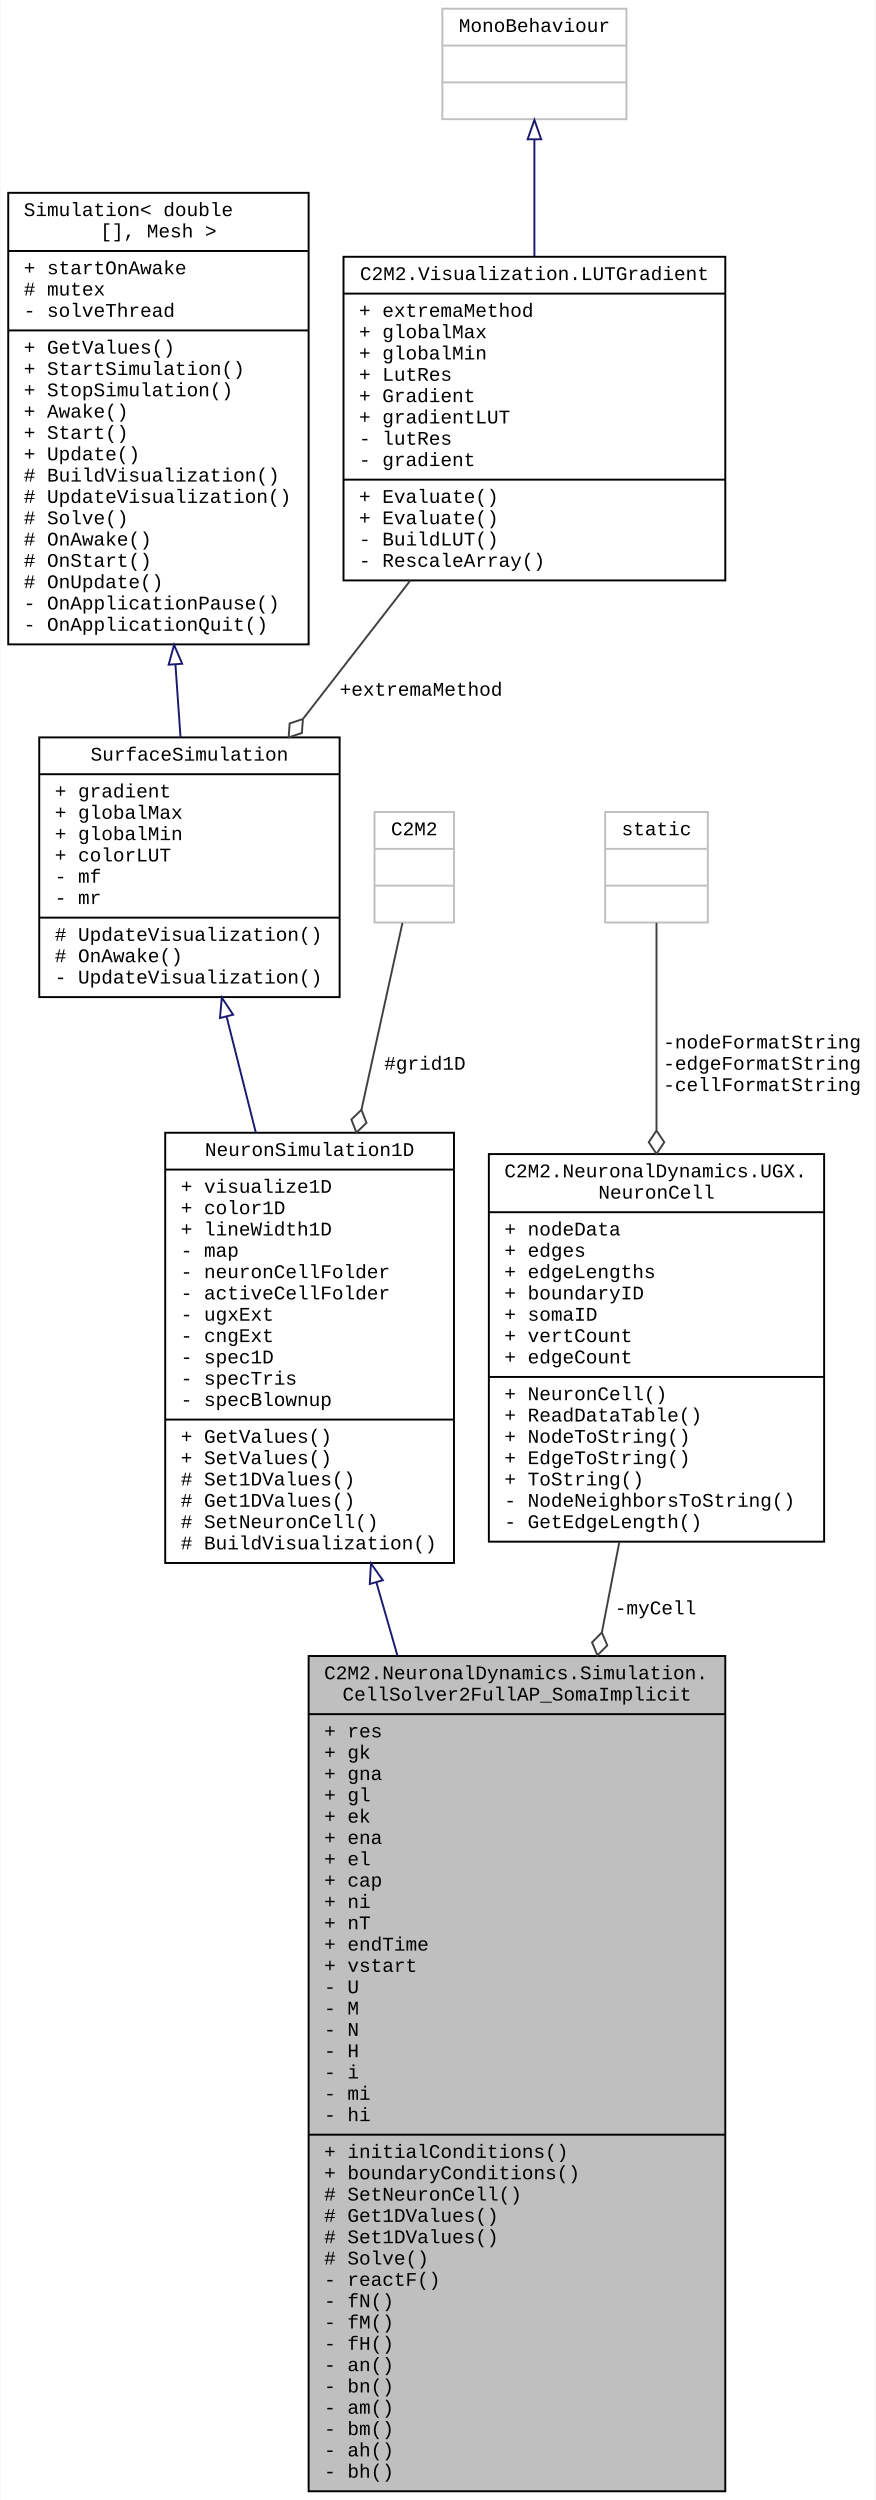
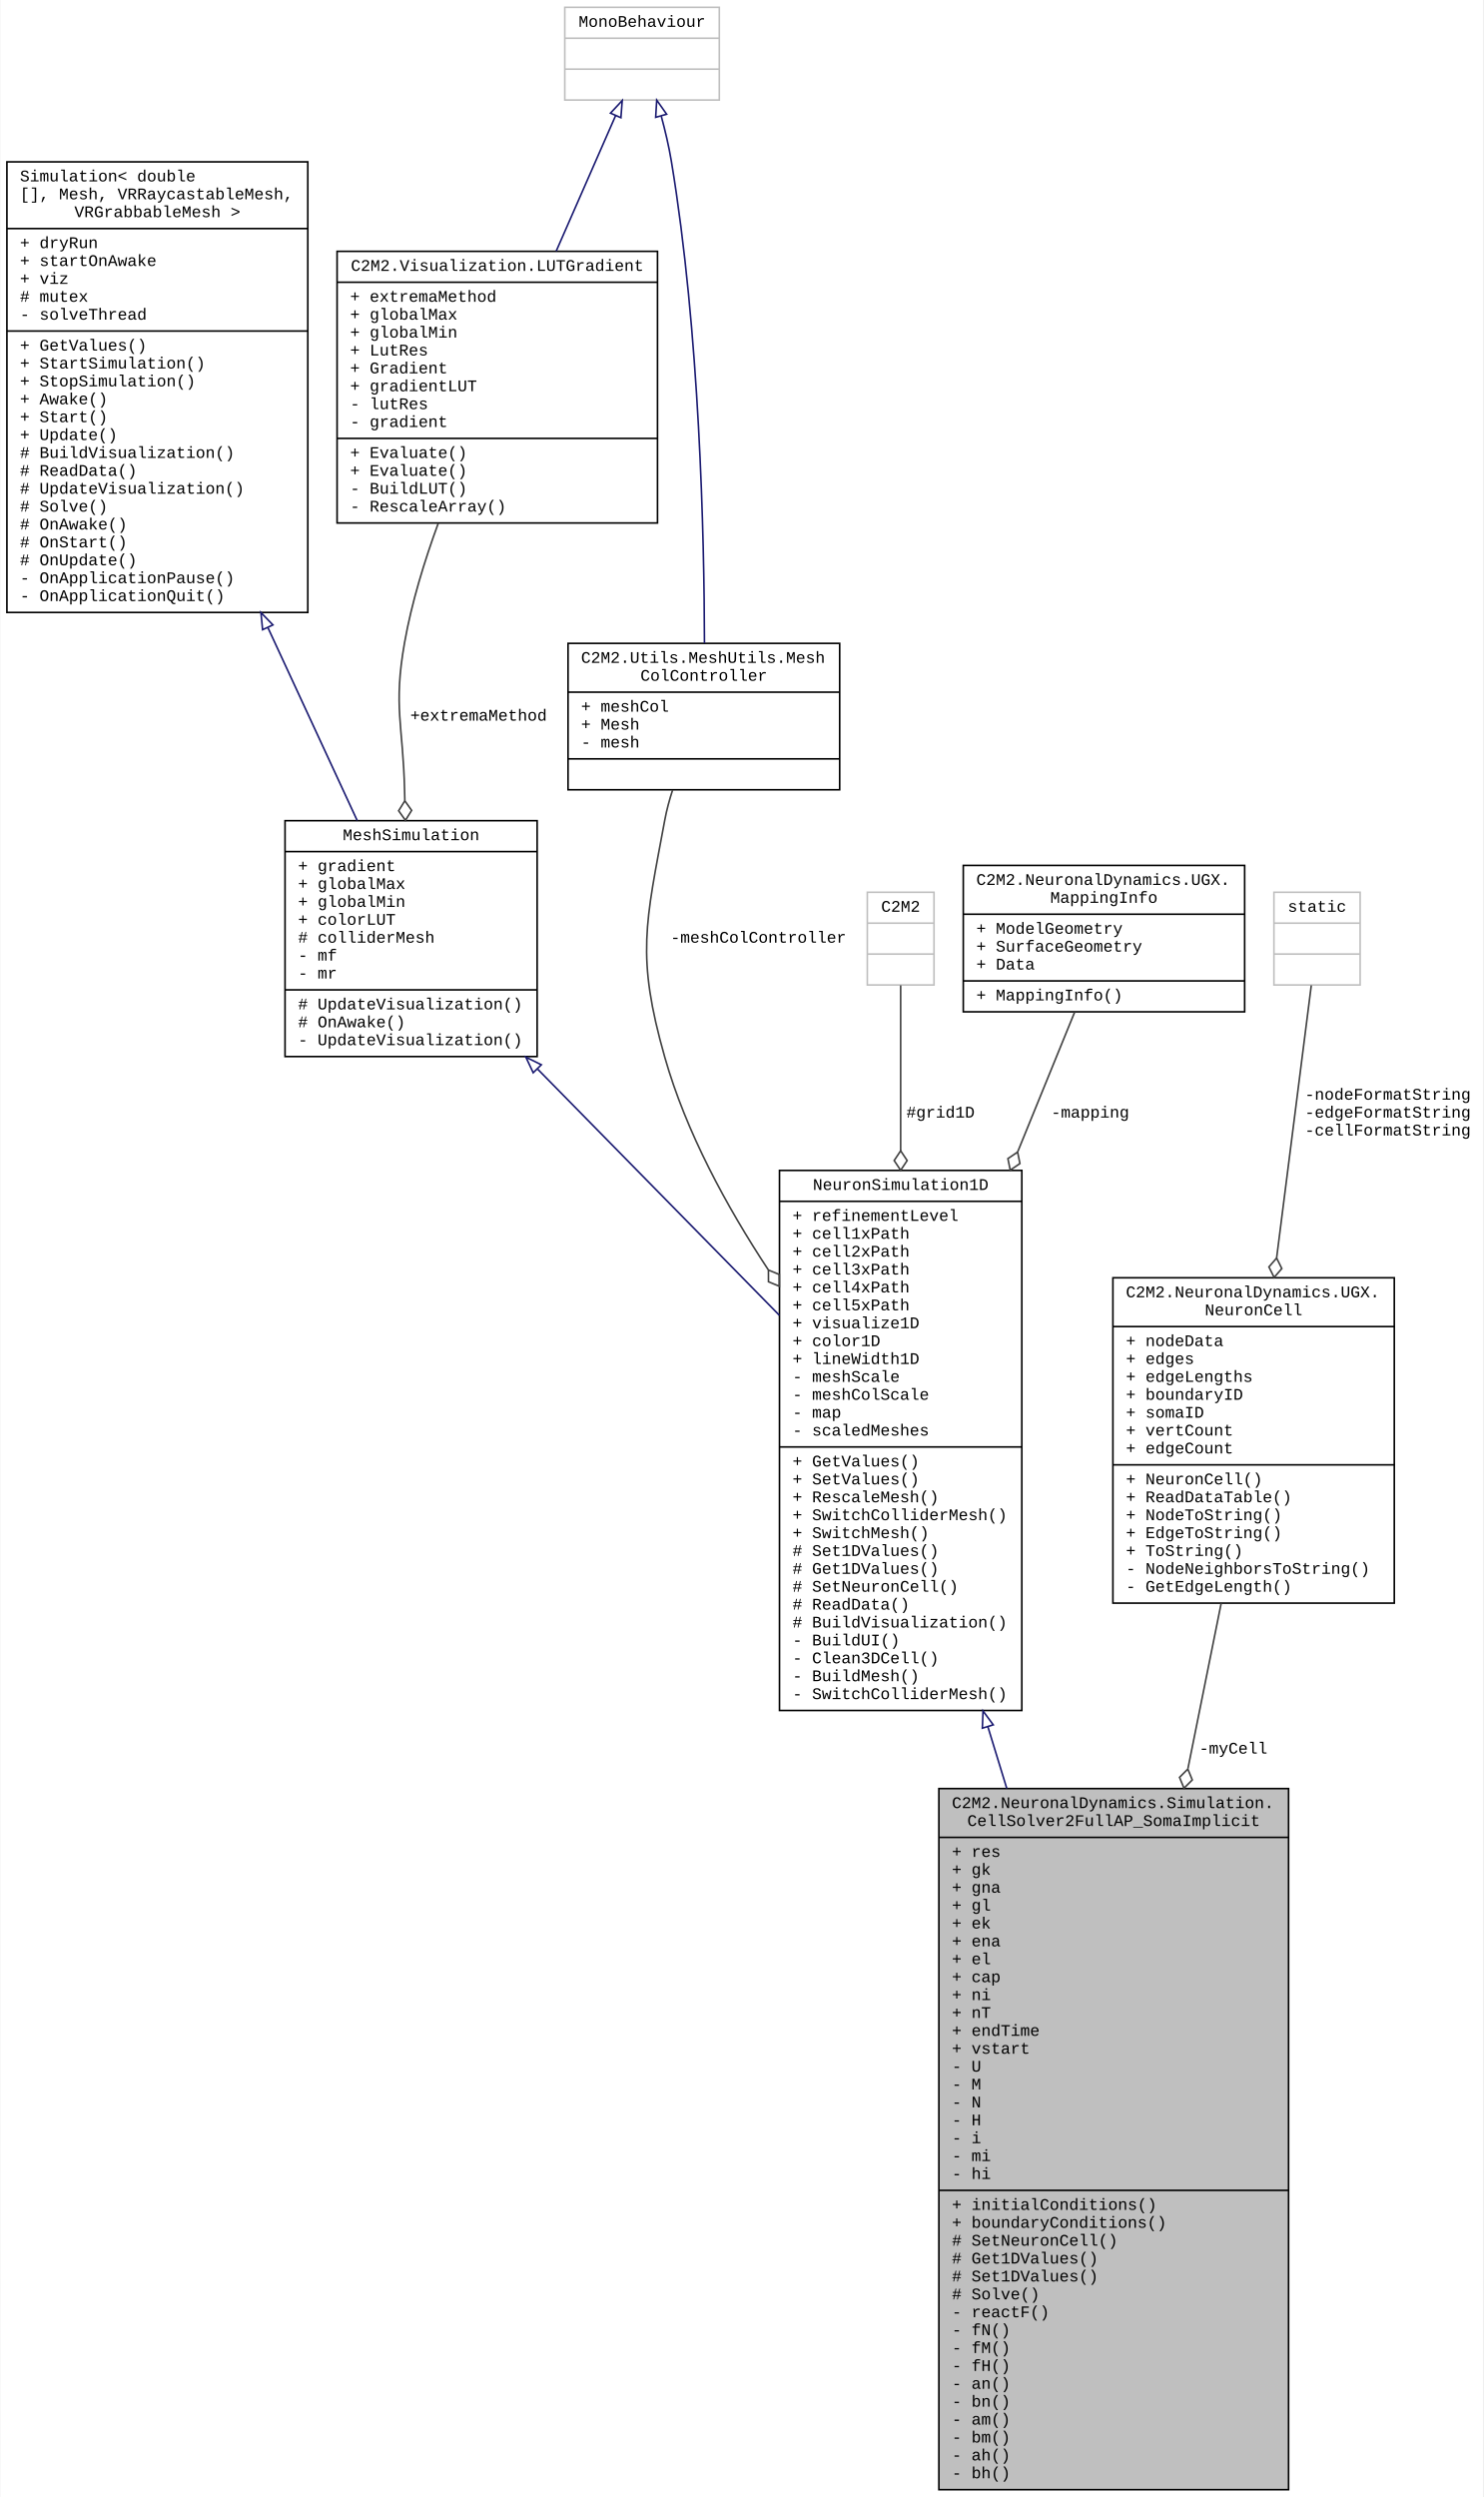
- <svg xmlns="http://www.w3.org/2000/svg" xmlns:xlink="http://www.w3.org/1999/xlink" width="452pt" height="1290pt" viewBox="0.00 0.00 451.50 1290.00">
-   <g id="graph0" class="graph" transform="scale(1 1) rotate(0) translate(4 1286)">
-     <polygon fill="white" stroke="none" points="-4,4 -4,-1286 447.5,-1286 447.5,4 -4,4" />
+ <svg xmlns="http://www.w3.org/2000/svg" xmlns:xlink="http://www.w3.org/1999/xlink" width="912pt" height="1535pt" viewBox="0.00 0.00 911.50 1535.00">
+   <g id="graph0" class="graph" transform="scale(1 1) rotate(0) translate(4 1531)">
+     <polygon fill="white" stroke="none" points="-4,4 -4,-1531 907.5,-1531 907.5,4 -4,4" />
    <g id="node1" class="node">
      <g id="a_node1">
        <a xlink:title=" ">
-           <polygon fill="#bfbfbf" stroke="black" points="155,-0.5 155,-431.5 370,-431.5 370,-0.5 155,-0.5" />
-           <text text-anchor="start" x="163" y="-419.5" font-family="Courier New" font-size="10.00">C2M2.NeuronalDynamics.Simulation.</text>
-           <text text-anchor="middle" x="262.5" y="-408.5" font-family="Courier New" font-size="10.00">CellSolver2FullAP_SomaImplicit</text>
-           <polyline fill="none" stroke="black" points="155,-401.5 370,-401.5 " />
-           <text text-anchor="start" x="163" y="-389.5" font-family="Courier New" font-size="10.00">+ res</text>
-           <text text-anchor="start" x="163" y="-378.5" font-family="Courier New" font-size="10.00">+ gk</text>
-           <text text-anchor="start" x="163" y="-367.5" font-family="Courier New" font-size="10.00">+ gna</text>
-           <text text-anchor="start" x="163" y="-356.5" font-family="Courier New" font-size="10.00">+ gl</text>
-           <text text-anchor="start" x="163" y="-345.5" font-family="Courier New" font-size="10.00">+ ek</text>
-           <text text-anchor="start" x="163" y="-334.5" font-family="Courier New" font-size="10.00">+ ena</text>
-           <text text-anchor="start" x="163" y="-323.5" font-family="Courier New" font-size="10.00">+ el</text>
-           <text text-anchor="start" x="163" y="-312.5" font-family="Courier New" font-size="10.00">+ cap</text>
-           <text text-anchor="start" x="163" y="-301.5" font-family="Courier New" font-size="10.00">+ ni</text>
-           <text text-anchor="start" x="163" y="-290.5" font-family="Courier New" font-size="10.00">+ nT</text>
-           <text text-anchor="start" x="163" y="-279.5" font-family="Courier New" font-size="10.00">+ endTime</text>
-           <text text-anchor="start" x="163" y="-268.5" font-family="Courier New" font-size="10.00">+ vstart</text>
-           <text text-anchor="start" x="163" y="-257.5" font-family="Courier New" font-size="10.00">- U</text>
-           <text text-anchor="start" x="163" y="-246.5" font-family="Courier New" font-size="10.00">- M</text>
-           <text text-anchor="start" x="163" y="-235.5" font-family="Courier New" font-size="10.00">- N</text>
-           <text text-anchor="start" x="163" y="-224.5" font-family="Courier New" font-size="10.00">- H</text>
-           <text text-anchor="start" x="163" y="-213.5" font-family="Courier New" font-size="10.00">- i</text>
-           <text text-anchor="start" x="163" y="-202.5" font-family="Courier New" font-size="10.00">- mi</text>
-           <text text-anchor="start" x="163" y="-191.5" font-family="Courier New" font-size="10.00">- hi</text>
-           <polyline fill="none" stroke="black" points="155,-184.5 370,-184.5 " />
-           <text text-anchor="start" x="163" y="-172.5" font-family="Courier New" font-size="10.00">+ initialConditions()</text>
-           <text text-anchor="start" x="163" y="-161.5" font-family="Courier New" font-size="10.00">+ boundaryConditions()</text>
-           <text text-anchor="start" x="163" y="-150.5" font-family="Courier New" font-size="10.00"># SetNeuronCell()</text>
-           <text text-anchor="start" x="163" y="-139.5" font-family="Courier New" font-size="10.00"># Get1DValues()</text>
-           <text text-anchor="start" x="163" y="-128.5" font-family="Courier New" font-size="10.00"># Set1DValues()</text>
-           <text text-anchor="start" x="163" y="-117.5" font-family="Courier New" font-size="10.00"># Solve()</text>
-           <text text-anchor="start" x="163" y="-106.5" font-family="Courier New" font-size="10.00">- reactF()</text>
-           <text text-anchor="start" x="163" y="-95.5" font-family="Courier New" font-size="10.00">- fN()</text>
-           <text text-anchor="start" x="163" y="-84.5" font-family="Courier New" font-size="10.00">- fM()</text>
-           <text text-anchor="start" x="163" y="-73.5" font-family="Courier New" font-size="10.00">- fH()</text>
-           <text text-anchor="start" x="163" y="-62.5" font-family="Courier New" font-size="10.00">- an()</text>
-           <text text-anchor="start" x="163" y="-51.5" font-family="Courier New" font-size="10.00">- bn()</text>
-           <text text-anchor="start" x="163" y="-40.5" font-family="Courier New" font-size="10.00">- am()</text>
-           <text text-anchor="start" x="163" y="-29.5" font-family="Courier New" font-size="10.00">- bm()</text>
-           <text text-anchor="start" x="163" y="-18.5" font-family="Courier New" font-size="10.00">- ah()</text>
-           <text text-anchor="start" x="163" y="-7.5" font-family="Courier New" font-size="10.00">- bh()</text>
+           <polygon fill="#bfbfbf" stroke="black" points="573,-0.5 573,-431.5 788,-431.5 788,-0.5 573,-0.5" />
+           <text text-anchor="start" x="581" y="-419.5" font-family="Courier New" font-size="10.00">C2M2.NeuronalDynamics.Simulation.</text>
+           <text text-anchor="middle" x="680.5" y="-408.5" font-family="Courier New" font-size="10.00">CellSolver2FullAP_SomaImplicit</text>
+           <polyline fill="none" stroke="black" points="573,-401.5 788,-401.5 " />
+           <text text-anchor="start" x="581" y="-389.5" font-family="Courier New" font-size="10.00">+ res</text>
+           <text text-anchor="start" x="581" y="-378.5" font-family="Courier New" font-size="10.00">+ gk</text>
+           <text text-anchor="start" x="581" y="-367.5" font-family="Courier New" font-size="10.00">+ gna</text>
+           <text text-anchor="start" x="581" y="-356.5" font-family="Courier New" font-size="10.00">+ gl</text>
+           <text text-anchor="start" x="581" y="-345.5" font-family="Courier New" font-size="10.00">+ ek</text>
+           <text text-anchor="start" x="581" y="-334.5" font-family="Courier New" font-size="10.00">+ ena</text>
+           <text text-anchor="start" x="581" y="-323.5" font-family="Courier New" font-size="10.00">+ el</text>
+           <text text-anchor="start" x="581" y="-312.5" font-family="Courier New" font-size="10.00">+ cap</text>
+           <text text-anchor="start" x="581" y="-301.5" font-family="Courier New" font-size="10.00">+ ni</text>
+           <text text-anchor="start" x="581" y="-290.5" font-family="Courier New" font-size="10.00">+ nT</text>
+           <text text-anchor="start" x="581" y="-279.5" font-family="Courier New" font-size="10.00">+ endTime</text>
+           <text text-anchor="start" x="581" y="-268.5" font-family="Courier New" font-size="10.00">+ vstart</text>
+           <text text-anchor="start" x="581" y="-257.5" font-family="Courier New" font-size="10.00">- U</text>
+           <text text-anchor="start" x="581" y="-246.5" font-family="Courier New" font-size="10.00">- M</text>
+           <text text-anchor="start" x="581" y="-235.5" font-family="Courier New" font-size="10.00">- N</text>
+           <text text-anchor="start" x="581" y="-224.5" font-family="Courier New" font-size="10.00">- H</text>
+           <text text-anchor="start" x="581" y="-213.5" font-family="Courier New" font-size="10.00">- i</text>
+           <text text-anchor="start" x="581" y="-202.5" font-family="Courier New" font-size="10.00">- mi</text>
+           <text text-anchor="start" x="581" y="-191.5" font-family="Courier New" font-size="10.00">- hi</text>
+           <polyline fill="none" stroke="black" points="573,-184.5 788,-184.5 " />
+           <text text-anchor="start" x="581" y="-172.5" font-family="Courier New" font-size="10.00">+ initialConditions()</text>
+           <text text-anchor="start" x="581" y="-161.5" font-family="Courier New" font-size="10.00">+ boundaryConditions()</text>
+           <text text-anchor="start" x="581" y="-150.5" font-family="Courier New" font-size="10.00"># SetNeuronCell()</text>
+           <text text-anchor="start" x="581" y="-139.5" font-family="Courier New" font-size="10.00"># Get1DValues()</text>
+           <text text-anchor="start" x="581" y="-128.5" font-family="Courier New" font-size="10.00"># Set1DValues()</text>
+           <text text-anchor="start" x="581" y="-117.5" font-family="Courier New" font-size="10.00"># Solve()</text>
+           <text text-anchor="start" x="581" y="-106.5" font-family="Courier New" font-size="10.00">- reactF()</text>
+           <text text-anchor="start" x="581" y="-95.5" font-family="Courier New" font-size="10.00">- fN()</text>
+           <text text-anchor="start" x="581" y="-84.5" font-family="Courier New" font-size="10.00">- fM()</text>
+           <text text-anchor="start" x="581" y="-73.5" font-family="Courier New" font-size="10.00">- fH()</text>
+           <text text-anchor="start" x="581" y="-62.5" font-family="Courier New" font-size="10.00">- an()</text>
+           <text text-anchor="start" x="581" y="-51.5" font-family="Courier New" font-size="10.00">- bn()</text>
+           <text text-anchor="start" x="581" y="-40.5" font-family="Courier New" font-size="10.00">- am()</text>
+           <text text-anchor="start" x="581" y="-29.5" font-family="Courier New" font-size="10.00">- bm()</text>
+           <text text-anchor="start" x="581" y="-18.5" font-family="Courier New" font-size="10.00">- ah()</text>
+           <text text-anchor="start" x="581" y="-7.5" font-family="Courier New" font-size="10.00">- bh()</text>
        </a>
      </g>
    </g>
    <g id="node2" class="node">
      <g id="a_node2">
        <a xlink:href="../../d4/d5a/class_c2_m2_1_1_neuronal_dynamics_1_1_simulation_1_1_neuron_simulation1_d.html" target="_top" xlink:title="Provide an interface for 1D neuron-surface simulations to be visualized and interacted with">
-           <polygon fill="white" stroke="black" points="81,-479.5 81,-701.5 230,-701.5 230,-479.5 81,-479.5" />
-           <text text-anchor="middle" x="155.5" y="-689.5" font-family="Courier New" font-size="10.00">NeuronSimulation1D</text>
-           <polyline fill="none" stroke="black" points="81,-682.5 230,-682.5 " />
-           <text text-anchor="start" x="89" y="-670.5" font-family="Courier New" font-size="10.00">+ visualize1D</text>
-           <text text-anchor="start" x="89" y="-659.5" font-family="Courier New" font-size="10.00">+ color1D</text>
-           <text text-anchor="start" x="89" y="-648.5" font-family="Courier New" font-size="10.00">+ lineWidth1D</text>
-           <text text-anchor="start" x="89" y="-637.5" font-family="Courier New" font-size="10.00">- map</text>
-           <text text-anchor="start" x="89" y="-626.5" font-family="Courier New" font-size="10.00">- neuronCellFolder</text>
-           <text text-anchor="start" x="89" y="-615.5" font-family="Courier New" font-size="10.00">- activeCellFolder</text>
-           <text text-anchor="start" x="89" y="-604.5" font-family="Courier New" font-size="10.00">- ugxExt</text>
-           <text text-anchor="start" x="89" y="-593.5" font-family="Courier New" font-size="10.00">- cngExt</text>
-           <text text-anchor="start" x="89" y="-582.5" font-family="Courier New" font-size="10.00">- spec1D</text>
-           <text text-anchor="start" x="89" y="-571.5" font-family="Courier New" font-size="10.00">- specTris</text>
-           <text text-anchor="start" x="89" y="-560.5" font-family="Courier New" font-size="10.00">- specBlownup</text>
-           <polyline fill="none" stroke="black" points="81,-553.5 230,-553.5 " />
-           <text text-anchor="start" x="89" y="-541.5" font-family="Courier New" font-size="10.00">+ GetValues()</text>
-           <text text-anchor="start" x="89" y="-530.5" font-family="Courier New" font-size="10.00">+ SetValues()</text>
-           <text text-anchor="start" x="89" y="-519.5" font-family="Courier New" font-size="10.00"># Set1DValues()</text>
-           <text text-anchor="start" x="89" y="-508.5" font-family="Courier New" font-size="10.00"># Get1DValues()</text>
-           <text text-anchor="start" x="89" y="-497.5" font-family="Courier New" font-size="10.00"># SetNeuronCell()</text>
-           <text text-anchor="start" x="89" y="-486.5" font-family="Courier New" font-size="10.00"># BuildVisualization()</text>
+           <polygon fill="white" stroke="black" points="475,-479.5 475,-811.5 624,-811.5 624,-479.5 475,-479.5" />
+           <text text-anchor="middle" x="549.5" y="-799.5" font-family="Courier New" font-size="10.00">NeuronSimulation1D</text>
+           <polyline fill="none" stroke="black" points="475,-792.5 624,-792.5 " />
+           <text text-anchor="start" x="483" y="-780.5" font-family="Courier New" font-size="10.00">+ refinementLevel</text>
+           <text text-anchor="start" x="483" y="-769.5" font-family="Courier New" font-size="10.00">+ cell1xPath</text>
+           <text text-anchor="start" x="483" y="-758.5" font-family="Courier New" font-size="10.00">+ cell2xPath</text>
+           <text text-anchor="start" x="483" y="-747.5" font-family="Courier New" font-size="10.00">+ cell3xPath</text>
+           <text text-anchor="start" x="483" y="-736.5" font-family="Courier New" font-size="10.00">+ cell4xPath</text>
+           <text text-anchor="start" x="483" y="-725.5" font-family="Courier New" font-size="10.00">+ cell5xPath</text>
+           <text text-anchor="start" x="483" y="-714.5" font-family="Courier New" font-size="10.00">+ visualize1D</text>
+           <text text-anchor="start" x="483" y="-703.5" font-family="Courier New" font-size="10.00">+ color1D</text>
+           <text text-anchor="start" x="483" y="-692.5" font-family="Courier New" font-size="10.00">+ lineWidth1D</text>
+           <text text-anchor="start" x="483" y="-681.5" font-family="Courier New" font-size="10.00">- meshScale</text>
+           <text text-anchor="start" x="483" y="-670.5" font-family="Courier New" font-size="10.00">- meshColScale</text>
+           <text text-anchor="start" x="483" y="-659.5" font-family="Courier New" font-size="10.00">- map</text>
+           <text text-anchor="start" x="483" y="-648.5" font-family="Courier New" font-size="10.00">- scaledMeshes</text>
+           <polyline fill="none" stroke="black" points="475,-641.5 624,-641.5 " />
+           <text text-anchor="start" x="483" y="-629.5" font-family="Courier New" font-size="10.00">+ GetValues()</text>
+           <text text-anchor="start" x="483" y="-618.5" font-family="Courier New" font-size="10.00">+ SetValues()</text>
+           <text text-anchor="start" x="483" y="-607.5" font-family="Courier New" font-size="10.00">+ RescaleMesh()</text>
+           <text text-anchor="start" x="483" y="-596.5" font-family="Courier New" font-size="10.00">+ SwitchColliderMesh()</text>
+           <text text-anchor="start" x="483" y="-585.5" font-family="Courier New" font-size="10.00">+ SwitchMesh()</text>
+           <text text-anchor="start" x="483" y="-574.5" font-family="Courier New" font-size="10.00"># Set1DValues()</text>
+           <text text-anchor="start" x="483" y="-563.5" font-family="Courier New" font-size="10.00"># Get1DValues()</text>
+           <text text-anchor="start" x="483" y="-552.5" font-family="Courier New" font-size="10.00"># SetNeuronCell()</text>
+           <text text-anchor="start" x="483" y="-541.5" font-family="Courier New" font-size="10.00"># ReadData()</text>
+           <text text-anchor="start" x="483" y="-530.5" font-family="Courier New" font-size="10.00"># BuildVisualization()</text>
+           <text text-anchor="start" x="483" y="-519.5" font-family="Courier New" font-size="10.00">- BuildUI()</text>
+           <text text-anchor="start" x="483" y="-508.5" font-family="Courier New" font-size="10.00">- Clean3DCell()</text>
+           <text text-anchor="start" x="483" y="-497.5" font-family="Courier New" font-size="10.00">- BuildMesh()</text>
+           <text text-anchor="start" x="483" y="-486.5" font-family="Courier New" font-size="10.00">- SwitchColliderMesh()</text>
        </a>
      </g>
    </g>
    <g id="edge1" class="edge">
-       <path fill="none" stroke="midnightblue" d="M189.968,-469.506C193.493,-457.233 197.146,-444.519 200.851,-431.618" />
-       <polygon fill="none" stroke="midnightblue" points="186.566,-468.672 187.169,-479.25 193.294,-470.605 186.566,-468.672" />
+       <path fill="none" stroke="midnightblue" d="M603.079,-469.654C606.927,-457.097 610.831,-444.354 614.737,-431.607" />
+       <polygon fill="none" stroke="midnightblue" points="599.732,-468.631 600.148,-479.217 606.424,-470.682 599.732,-468.631" />
    </g>
    <g id="node3" class="node">
      <g id="a_node3">
-         <a xlink:href="../../d4/de1/class_c2_m2_1_1_simulation_1_1_surface_simulation.html" target="_top" xlink:title="Simulation of type double[] for visualizing scalar fields on mesh surfaces">
-           <polygon fill="white" stroke="black" points="16,-771.5 16,-905.5 171,-905.5 171,-771.5 16,-771.5" />
-           <text text-anchor="middle" x="93.5" y="-893.5" font-family="Courier New" font-size="10.00">SurfaceSimulation</text>
-           <polyline fill="none" stroke="black" points="16,-886.5 171,-886.5 " />
-           <text text-anchor="start" x="24" y="-874.5" font-family="Courier New" font-size="10.00">+ gradient</text>
-           <text text-anchor="start" x="24" y="-863.5" font-family="Courier New" font-size="10.00">+ globalMax</text>
-           <text text-anchor="start" x="24" y="-852.5" font-family="Courier New" font-size="10.00">+ globalMin</text>
-           <text text-anchor="start" x="24" y="-841.5" font-family="Courier New" font-size="10.00">+ colorLUT</text>
-           <text text-anchor="start" x="24" y="-830.5" font-family="Courier New" font-size="10.00">- mf</text>
-           <text text-anchor="start" x="24" y="-819.5" font-family="Courier New" font-size="10.00">- mr</text>
-           <polyline fill="none" stroke="black" points="16,-812.5 171,-812.5 " />
-           <text text-anchor="start" x="24" y="-800.5" font-family="Courier New" font-size="10.00"># UpdateVisualization()</text>
-           <text text-anchor="start" x="24" y="-789.5" font-family="Courier New" font-size="10.00"># OnAwake()</text>
-           <text text-anchor="start" x="24" y="-778.5" font-family="Courier New" font-size="10.00">- UpdateVisualization()</text>
+         <a xlink:href="../../d6/d2d/class_c2_m2_1_1_simulation_1_1_mesh_simulation.html" target="_top" xlink:title="Simulation of type double[] for visualizing scalar fields on mesh surfaces">
+           <polygon fill="white" stroke="black" points="171,-881.5 171,-1026.5 326,-1026.5 326,-881.5 171,-881.5" />
+           <text text-anchor="middle" x="248.5" y="-1014.5" font-family="Courier New" font-size="10.00">MeshSimulation</text>
+           <polyline fill="none" stroke="black" points="171,-1007.5 326,-1007.5 " />
+           <text text-anchor="start" x="179" y="-995.5" font-family="Courier New" font-size="10.00">+ gradient</text>
+           <text text-anchor="start" x="179" y="-984.5" font-family="Courier New" font-size="10.00">+ globalMax</text>
+           <text text-anchor="start" x="179" y="-973.5" font-family="Courier New" font-size="10.00">+ globalMin</text>
+           <text text-anchor="start" x="179" y="-962.5" font-family="Courier New" font-size="10.00">+ colorLUT</text>
+           <text text-anchor="start" x="179" y="-951.5" font-family="Courier New" font-size="10.00"># colliderMesh</text>
+           <text text-anchor="start" x="179" y="-940.5" font-family="Courier New" font-size="10.00">- mf</text>
+           <text text-anchor="start" x="179" y="-929.5" font-family="Courier New" font-size="10.00">- mr</text>
+           <polyline fill="none" stroke="black" points="171,-922.5 326,-922.5 " />
+           <text text-anchor="start" x="179" y="-910.5" font-family="Courier New" font-size="10.00"># UpdateVisualization()</text>
+           <text text-anchor="start" x="179" y="-899.5" font-family="Courier New" font-size="10.00"># OnAwake()</text>
+           <text text-anchor="start" x="179" y="-888.5" font-family="Courier New" font-size="10.00">- UpdateVisualization()</text>
        </a>
      </g>
    </g>
    <g id="edge2" class="edge">
-       <path fill="none" stroke="midnightblue" d="M112.654,-761.5C117.438,-742.521 122.664,-721.784 127.771,-701.523" />
-       <polygon fill="none" stroke="midnightblue" points="109.247,-760.701 110.196,-771.253 116.034,-762.412 109.247,-760.701" />
+       <path fill="none" stroke="midnightblue" d="M326.314,-873.764C372.098,-827.144 429.693,-768.496 474.906,-722.457" />
+       <polygon fill="none" stroke="midnightblue" points="323.581,-871.552 319.071,-881.139 328.575,-876.457 323.581,-871.552" />
    </g>
    <g id="node4" class="node">
      <g id="a_node4">
        <a xlink:href="../../db/d39/class_c2_m2_1_1_simulation_1_1_simulation.html" target="_top" xlink:title=" ">
-           <polygon fill="white" stroke="black" points="0,-953.5 0,-1186.5 155,-1186.5 155,-953.5 0,-953.5" />
-           <text text-anchor="start" x="8" y="-1174.5" font-family="Courier New" font-size="10.00">Simulation&lt; double</text>
-           <text text-anchor="middle" x="77.5" y="-1163.5" font-family="Courier New" font-size="10.00">[], Mesh &gt;</text>
-           <polyline fill="none" stroke="black" points="0,-1156.5 155,-1156.5 " />
-           <text text-anchor="start" x="8" y="-1144.5" font-family="Courier New" font-size="10.00">+ startOnAwake</text>
-           <text text-anchor="start" x="8" y="-1133.5" font-family="Courier New" font-size="10.00"># mutex</text>
-           <text text-anchor="start" x="8" y="-1122.5" font-family="Courier New" font-size="10.00">- solveThread</text>
-           <polyline fill="none" stroke="black" points="0,-1115.5 155,-1115.5 " />
-           <text text-anchor="start" x="8" y="-1103.5" font-family="Courier New" font-size="10.00">+ GetValues()</text>
-           <text text-anchor="start" x="8" y="-1092.5" font-family="Courier New" font-size="10.00">+ StartSimulation()</text>
-           <text text-anchor="start" x="8" y="-1081.5" font-family="Courier New" font-size="10.00">+ StopSimulation()</text>
-           <text text-anchor="start" x="8" y="-1070.5" font-family="Courier New" font-size="10.00">+ Awake()</text>
-           <text text-anchor="start" x="8" y="-1059.5" font-family="Courier New" font-size="10.00">+ Start()</text>
-           <text text-anchor="start" x="8" y="-1048.5" font-family="Courier New" font-size="10.00">+ Update()</text>
-           <text text-anchor="start" x="8" y="-1037.5" font-family="Courier New" font-size="10.00"># BuildVisualization()</text>
-           <text text-anchor="start" x="8" y="-1026.5" font-family="Courier New" font-size="10.00"># UpdateVisualization()</text>
-           <text text-anchor="start" x="8" y="-1015.5" font-family="Courier New" font-size="10.00"># Solve()</text>
-           <text text-anchor="start" x="8" y="-1004.5" font-family="Courier New" font-size="10.00"># OnAwake()</text>
-           <text text-anchor="start" x="8" y="-993.5" font-family="Courier New" font-size="10.00"># OnStart()</text>
-           <text text-anchor="start" x="8" y="-982.5" font-family="Courier New" font-size="10.00"># OnUpdate()</text>
-           <text text-anchor="start" x="8" y="-971.5" font-family="Courier New" font-size="10.00">- OnApplicationPause()</text>
-           <text text-anchor="start" x="8" y="-960.5" font-family="Courier New" font-size="10.00">- OnApplicationQuit()</text>
+           <polygon fill="white" stroke="black" points="0,-1154.5 0,-1431.5 185,-1431.5 185,-1154.5 0,-1154.5" />
+           <text text-anchor="start" x="8" y="-1419.5" font-family="Courier New" font-size="10.00">Simulation&lt; double</text>
+           <text text-anchor="start" x="8" y="-1408.5" font-family="Courier New" font-size="10.00">[], Mesh, VRRaycastableMesh,</text>
+           <text text-anchor="middle" x="92.5" y="-1397.5" font-family="Courier New" font-size="10.00"> VRGrabbableMesh &gt;</text>
+           <polyline fill="none" stroke="black" points="0,-1390.5 185,-1390.5 " />
+           <text text-anchor="start" x="8" y="-1378.5" font-family="Courier New" font-size="10.00">+ dryRun</text>
+           <text text-anchor="start" x="8" y="-1367.5" font-family="Courier New" font-size="10.00">+ startOnAwake</text>
+           <text text-anchor="start" x="8" y="-1356.5" font-family="Courier New" font-size="10.00">+ viz</text>
+           <text text-anchor="start" x="8" y="-1345.5" font-family="Courier New" font-size="10.00"># mutex</text>
+           <text text-anchor="start" x="8" y="-1334.5" font-family="Courier New" font-size="10.00">- solveThread</text>
+           <polyline fill="none" stroke="black" points="0,-1327.5 185,-1327.5 " />
+           <text text-anchor="start" x="8" y="-1315.5" font-family="Courier New" font-size="10.00">+ GetValues()</text>
+           <text text-anchor="start" x="8" y="-1304.5" font-family="Courier New" font-size="10.00">+ StartSimulation()</text>
+           <text text-anchor="start" x="8" y="-1293.5" font-family="Courier New" font-size="10.00">+ StopSimulation()</text>
+           <text text-anchor="start" x="8" y="-1282.5" font-family="Courier New" font-size="10.00">+ Awake()</text>
+           <text text-anchor="start" x="8" y="-1271.5" font-family="Courier New" font-size="10.00">+ Start()</text>
+           <text text-anchor="start" x="8" y="-1260.5" font-family="Courier New" font-size="10.00">+ Update()</text>
+           <text text-anchor="start" x="8" y="-1249.5" font-family="Courier New" font-size="10.00"># BuildVisualization()</text>
+           <text text-anchor="start" x="8" y="-1238.5" font-family="Courier New" font-size="10.00"># ReadData()</text>
+           <text text-anchor="start" x="8" y="-1227.5" font-family="Courier New" font-size="10.00"># UpdateVisualization()</text>
+           <text text-anchor="start" x="8" y="-1216.5" font-family="Courier New" font-size="10.00"># Solve()</text>
+           <text text-anchor="start" x="8" y="-1205.5" font-family="Courier New" font-size="10.00"># OnAwake()</text>
+           <text text-anchor="start" x="8" y="-1194.5" font-family="Courier New" font-size="10.00"># OnStart()</text>
+           <text text-anchor="start" x="8" y="-1183.5" font-family="Courier New" font-size="10.00"># OnUpdate()</text>
+           <text text-anchor="start" x="8" y="-1172.5" font-family="Courier New" font-size="10.00">- OnApplicationPause()</text>
+           <text text-anchor="start" x="8" y="-1161.5" font-family="Courier New" font-size="10.00">- OnApplicationQuit()</text>
        </a>
      </g>
    </g>
    <g id="edge3" class="edge">
-       <path fill="none" stroke="midnightblue" d="M86.292,-942.895C87.189,-930.029 88.072,-917.356 88.897,-905.53" />
-       <polygon fill="none" stroke="midnightblue" points="82.774,-943.022 85.57,-953.241 89.757,-943.509 82.774,-943.022" />
+       <path fill="none" stroke="midnightblue" d="M160.477,-1145.15C179.502,-1104.05 199.337,-1061.21 215.35,-1026.61" />
+       <polygon fill="none" stroke="midnightblue" points="157.201,-1143.9 156.176,-1154.44 163.553,-1146.84 157.201,-1143.9" />
    </g>
    <g id="node5" class="node">
      <g id="a_node5">
        <a xlink:href="../../da/d4f/class_c2_m2_1_1_visualization_1_1_l_u_t_gradient.html" target="_top" xlink:title="Create a fast and memory-friendly color lookup table from a gradient">
-           <polygon fill="white" stroke="black" points="173,-986.5 173,-1153.5 370,-1153.5 370,-986.5 173,-986.5" />
-           <text text-anchor="middle" x="271.5" y="-1141.5" font-family="Courier New" font-size="10.00">C2M2.Visualization.LUTGradient</text>
-           <polyline fill="none" stroke="black" points="173,-1134.5 370,-1134.5 " />
-           <text text-anchor="start" x="181" y="-1122.5" font-family="Courier New" font-size="10.00">+ extremaMethod</text>
-           <text text-anchor="start" x="181" y="-1111.5" font-family="Courier New" font-size="10.00">+ globalMax</text>
-           <text text-anchor="start" x="181" y="-1100.5" font-family="Courier New" font-size="10.00">+ globalMin</text>
-           <text text-anchor="start" x="181" y="-1089.5" font-family="Courier New" font-size="10.00">+ LutRes</text>
-           <text text-anchor="start" x="181" y="-1078.5" font-family="Courier New" font-size="10.00">+ Gradient</text>
-           <text text-anchor="start" x="181" y="-1067.5" font-family="Courier New" font-size="10.00">+ gradientLUT</text>
-           <text text-anchor="start" x="181" y="-1056.5" font-family="Courier New" font-size="10.00">- lutRes</text>
-           <text text-anchor="start" x="181" y="-1045.5" font-family="Courier New" font-size="10.00">- gradient</text>
-           <polyline fill="none" stroke="black" points="173,-1038.5 370,-1038.5 " />
-           <text text-anchor="start" x="181" y="-1026.5" font-family="Courier New" font-size="10.00">+ Evaluate()</text>
-           <text text-anchor="start" x="181" y="-1015.5" font-family="Courier New" font-size="10.00">+ Evaluate()</text>
-           <text text-anchor="start" x="181" y="-1004.5" font-family="Courier New" font-size="10.00">- BuildLUT()</text>
-           <text text-anchor="start" x="181" y="-993.5" font-family="Courier New" font-size="10.00">- RescaleArray()</text>
+           <polygon fill="white" stroke="black" points="203,-1209.5 203,-1376.5 400,-1376.5 400,-1209.5 203,-1209.5" />
+           <text text-anchor="middle" x="301.5" y="-1364.5" font-family="Courier New" font-size="10.00">C2M2.Visualization.LUTGradient</text>
+           <polyline fill="none" stroke="black" points="203,-1357.5 400,-1357.5 " />
+           <text text-anchor="start" x="211" y="-1345.5" font-family="Courier New" font-size="10.00">+ extremaMethod</text>
+           <text text-anchor="start" x="211" y="-1334.5" font-family="Courier New" font-size="10.00">+ globalMax</text>
+           <text text-anchor="start" x="211" y="-1323.5" font-family="Courier New" font-size="10.00">+ globalMin</text>
+           <text text-anchor="start" x="211" y="-1312.5" font-family="Courier New" font-size="10.00">+ LutRes</text>
+           <text text-anchor="start" x="211" y="-1301.5" font-family="Courier New" font-size="10.00">+ Gradient</text>
+           <text text-anchor="start" x="211" y="-1290.5" font-family="Courier New" font-size="10.00">+ gradientLUT</text>
+           <text text-anchor="start" x="211" y="-1279.5" font-family="Courier New" font-size="10.00">- lutRes</text>
+           <text text-anchor="start" x="211" y="-1268.5" font-family="Courier New" font-size="10.00">- gradient</text>
+           <polyline fill="none" stroke="black" points="203,-1261.5 400,-1261.5 " />
+           <text text-anchor="start" x="211" y="-1249.5" font-family="Courier New" font-size="10.00">+ Evaluate()</text>
+           <text text-anchor="start" x="211" y="-1238.5" font-family="Courier New" font-size="10.00">+ Evaluate()</text>
+           <text text-anchor="start" x="211" y="-1227.5" font-family="Courier New" font-size="10.00">- BuildLUT()</text>
+           <text text-anchor="start" x="211" y="-1216.5" font-family="Courier New" font-size="10.00">- RescaleArray()</text>
        </a>
      </g>
    </g>
    <g id="edge4" class="edge">
-       <path fill="none" stroke="#404040" d="M207.489,-986.469C189.437,-963.194 169.891,-937.993 152.169,-915.143" />
-       <polygon fill="none" stroke="#404040" points="152.049,-914.989 145.211,-912.699 144.694,-905.506 151.532,-907.796 152.049,-914.989" />
-       <text text-anchor="middle" x="213" y="-927" font-family="Courier New" font-size="10.00"> +extremaMethod</text>
+       <path fill="none" stroke="#404040" d="M265.193,-1209.29C256.672,-1186.04 248.821,-1160.42 244.5,-1136 237.452,-1096.17 243.602,-1085.43 244.5,-1045 244.545,-1042.96 244.597,-1040.89 244.653,-1038.8" />
+       <polygon fill="none" stroke="#404040" points="244.656,-1038.71 240.842,-1032.59 245.025,-1026.71 248.839,-1032.83 244.656,-1038.71" />
+       <text text-anchor="middle" x="290" y="-1088" font-family="Courier New" font-size="10.00"> +extremaMethod</text>
    </g>
    <g id="node6" class="node">
      <g id="a_node6">
        <a xlink:title=" ">
-           <polygon fill="white" stroke="#bfbfbf" points="224,-1224.5 224,-1281.5 319,-1281.5 319,-1224.5 224,-1224.5" />
-           <text text-anchor="middle" x="271.5" y="-1269.5" font-family="Courier New" font-size="10.00">MonoBehaviour</text>
-           <polyline fill="none" stroke="#bfbfbf" points="224,-1262.5 319,-1262.5 " />
-           <text text-anchor="middle" x="271.5" y="-1250.5" font-family="Courier New" font-size="10.00"> </text>
-           <polyline fill="none" stroke="#bfbfbf" points="224,-1243.5 319,-1243.5 " />
-           <text text-anchor="middle" x="271.5" y="-1231.5" font-family="Courier New" font-size="10.00"> </text>
+           <polygon fill="white" stroke="#bfbfbf" points="343,-1469.5 343,-1526.5 438,-1526.5 438,-1469.5 343,-1469.5" />
+           <text text-anchor="middle" x="390.5" y="-1514.5" font-family="Courier New" font-size="10.00">MonoBehaviour</text>
+           <polyline fill="none" stroke="#bfbfbf" points="343,-1507.5 438,-1507.5 " />
+           <text text-anchor="middle" x="390.5" y="-1495.5" font-family="Courier New" font-size="10.00"> </text>
+           <polyline fill="none" stroke="#bfbfbf" points="343,-1488.5 438,-1488.5 " />
+           <text text-anchor="middle" x="390.5" y="-1476.5" font-family="Courier New" font-size="10.00"> </text>
        </a>
      </g>
    </g>
    <g id="edge5" class="edge">
-       <path fill="none" stroke="midnightblue" d="M271.5,-1213.75C271.5,-1196.22 271.5,-1174.71 271.5,-1153.75" />
-       <polygon fill="none" stroke="midnightblue" points="268,-1214.12 271.5,-1224.12 275,-1214.12 268,-1214.12" />
+       <path fill="none" stroke="midnightblue" d="M374.29,-1460.03C364.064,-1436.7 350.434,-1405.61 337.734,-1376.65" />
+       <polygon fill="none" stroke="midnightblue" points="371.091,-1461.45 378.312,-1469.2 377.502,-1458.64 371.091,-1461.45" />
+     </g>
+     <g id="node9" class="node">
+       <g id="a_node9">
+         <a xlink:href="../../dc/d72/class_c2_m2_1_1_utils_1_1_mesh_utils_1_1_mesh_col_controller.html" target="_top" xlink:title="Set this.mesh to quickly look up and update a MeshCollider's mesh">
+           <polygon fill="white" stroke="black" points="345,-1045.5 345,-1135.5 512,-1135.5 512,-1045.5 345,-1045.5" />
+           <text text-anchor="start" x="353" y="-1123.5" font-family="Courier New" font-size="10.00">C2M2.Utils.MeshUtils.Mesh</text>
+           <text text-anchor="middle" x="428.5" y="-1112.5" font-family="Courier New" font-size="10.00">ColController</text>
+           <polyline fill="none" stroke="black" points="345,-1105.5 512,-1105.5 " />
+           <text text-anchor="start" x="353" y="-1093.5" font-family="Courier New" font-size="10.00">+ meshCol</text>
+           <text text-anchor="start" x="353" y="-1082.5" font-family="Courier New" font-size="10.00">+ Mesh</text>
+           <text text-anchor="start" x="353" y="-1071.5" font-family="Courier New" font-size="10.00">- mesh</text>
+           <polyline fill="none" stroke="black" points="345,-1064.5 512,-1064.5 " />
+           <text text-anchor="middle" x="428.5" y="-1052.5" font-family="Courier New" font-size="10.00"> </text>
+         </a>
+       </g>
+     </g>
+     <g id="edge9" class="edge">
+       <path fill="none" stroke="midnightblue" d="M402.294,-1459.65C404.723,-1450.68 406.996,-1441.06 408.5,-1432 425.97,-1326.7 428.754,-1200.88 428.872,-1135.64" />
+       <polygon fill="none" stroke="midnightblue" points="398.876,-1458.88 399.517,-1469.45 405.611,-1460.79 398.876,-1458.88" />
    </g>
    <g id="node7" class="node">
      <g id="a_node7">
        <a xlink:title=" ">
-           <polygon fill="white" stroke="#bfbfbf" points="189,-810 189,-867 230,-867 230,-810 189,-810" />
-           <text text-anchor="middle" x="209.5" y="-855" font-family="Courier New" font-size="10.00">C2M2</text>
-           <polyline fill="none" stroke="#bfbfbf" points="189,-848 230,-848 " />
-           <text text-anchor="middle" x="209.5" y="-836" font-family="Courier New" font-size="10.00"> </text>
-           <polyline fill="none" stroke="#bfbfbf" points="189,-829 230,-829 " />
-           <text text-anchor="middle" x="209.5" y="-817" font-family="Courier New" font-size="10.00"> </text>
+           <polygon fill="white" stroke="#bfbfbf" points="529,-925.5 529,-982.5 570,-982.5 570,-925.5 529,-925.5" />
+           <text text-anchor="middle" x="549.5" y="-970.5" font-family="Courier New" font-size="10.00">C2M2</text>
+           <polyline fill="none" stroke="#bfbfbf" points="529,-963.5 570,-963.5 " />
+           <text text-anchor="middle" x="549.5" y="-951.5" font-family="Courier New" font-size="10.00"> </text>
+           <polyline fill="none" stroke="#bfbfbf" points="529,-944.5 570,-944.5 " />
+           <text text-anchor="middle" x="549.5" y="-932.5" font-family="Courier New" font-size="10.00"> </text>
        </a>
      </g>
    </g>
    <g id="edge6" class="edge">
-       <path fill="none" stroke="#404040" d="M203.41,-809.759C198.159,-785.835 190.188,-749.522 182.246,-713.343" />
-       <polygon fill="none" stroke="#404040" points="182.245,-713.338 177.052,-708.335 179.672,-701.617 184.866,-706.62 182.245,-713.338" />
-       <text text-anchor="middle" x="215" y="-734" font-family="Courier New" font-size="10.00"> #grid1D</text>
+       <path fill="none" stroke="#404040" d="M549.5,-925.26C549.5,-900.969 549.5,-863.425 549.5,-823.68" />
+       <polygon fill="none" stroke="#404040" points="549.5,-823.572 545.5,-817.572 549.5,-811.572 553.5,-817.572 549.5,-823.572" />
+       <text text-anchor="middle" x="574" y="-844" font-family="Courier New" font-size="10.00"> #grid1D</text>
    </g>
    <g id="node8" class="node">
      <g id="a_node8">
+         <a xlink:href="../../dd/d2a/struct_c2_m2_1_1_neuronal_dynamics_1_1_u_g_x_1_1_mapping_info.html" target="_top" xlink:title="Encapsulates the grids and mapping data">
+           <polygon fill="white" stroke="black" points="588,-909 588,-999 761,-999 761,-909 588,-909" />
+           <text text-anchor="start" x="596" y="-987" font-family="Courier New" font-size="10.00">C2M2.NeuronalDynamics.UGX.</text>
+           <text text-anchor="middle" x="674.5" y="-976" font-family="Courier New" font-size="10.00">MappingInfo</text>
+           <polyline fill="none" stroke="black" points="588,-969 761,-969 " />
+           <text text-anchor="start" x="596" y="-957" font-family="Courier New" font-size="10.00">+ ModelGeometry</text>
+           <text text-anchor="start" x="596" y="-946" font-family="Courier New" font-size="10.00">+ SurfaceGeometry</text>
+           <text text-anchor="start" x="596" y="-935" font-family="Courier New" font-size="10.00">+ Data</text>
+           <polyline fill="none" stroke="black" points="588,-928 761,-928 " />
+           <text text-anchor="start" x="596" y="-916" font-family="Courier New" font-size="10.00">+ MappingInfo()</text>
+         </a>
+       </g>
+     </g>
+     <g id="edge7" class="edge">
+       <path fill="none" stroke="#404040" d="M656.457,-908.76C646.902,-885.329 634.471,-854.85 621.481,-822.998" />
+       <polygon fill="none" stroke="#404040" points="621.399,-822.796 615.429,-818.751 616.867,-811.684 622.837,-815.73 621.399,-822.796" />
+       <text text-anchor="middle" x="666" y="-844" font-family="Courier New" font-size="10.00"> -mapping</text>
+     </g>
+     <g id="edge8" class="edge">
+       <path fill="none" stroke="#404040" d="M409.279,-1045.35C407.31,-1039.29 405.623,-1033.06 404.5,-1027 392.671,-963.198 386.761,-943.417 404.5,-881 417.563,-835.036 442.488,-789.26 468.036,-750.516" />
+       <polygon fill="none" stroke="#404040" points="468.204,-750.265 468.227,-743.054 474.892,-740.302 474.869,-747.513 468.204,-750.265" />
+       <text text-anchor="middle" x="462" y="-951.5" font-family="Courier New" font-size="10.00"> -meshColController</text>
+     </g>
+     <g id="node10" class="node">
+       <g id="a_node10">
        <a xlink:href="../../da/df6/class_c2_m2_1_1_neuronal_dynamics_1_1_u_g_x_1_1_neuron_cell.html" target="_top" xlink:title=" ">
-           <polygon fill="white" stroke="black" points="248,-490.5 248,-690.5 421,-690.5 421,-490.5 248,-490.5" />
-           <text text-anchor="start" x="256" y="-678.5" font-family="Courier New" font-size="10.00">C2M2.NeuronalDynamics.UGX.</text>
-           <text text-anchor="middle" x="334.5" y="-667.5" font-family="Courier New" font-size="10.00">NeuronCell</text>
-           <polyline fill="none" stroke="black" points="248,-660.5 421,-660.5 " />
-           <text text-anchor="start" x="256" y="-648.5" font-family="Courier New" font-size="10.00">+ nodeData</text>
-           <text text-anchor="start" x="256" y="-637.5" font-family="Courier New" font-size="10.00">+ edges</text>
-           <text text-anchor="start" x="256" y="-626.5" font-family="Courier New" font-size="10.00">+ edgeLengths</text>
-           <text text-anchor="start" x="256" y="-615.5" font-family="Courier New" font-size="10.00">+ boundaryID</text>
-           <text text-anchor="start" x="256" y="-604.5" font-family="Courier New" font-size="10.00">+ somaID</text>
-           <text text-anchor="start" x="256" y="-593.5" font-family="Courier New" font-size="10.00">+ vertCount</text>
-           <text text-anchor="start" x="256" y="-582.5" font-family="Courier New" font-size="10.00">+ edgeCount</text>
-           <polyline fill="none" stroke="black" points="248,-575.5 421,-575.5 " />
-           <text text-anchor="start" x="256" y="-563.5" font-family="Courier New" font-size="10.00">+ NeuronCell()</text>
-           <text text-anchor="start" x="256" y="-552.5" font-family="Courier New" font-size="10.00">+ ReadDataTable()</text>
-           <text text-anchor="start" x="256" y="-541.5" font-family="Courier New" font-size="10.00">+ NodeToString()</text>
-           <text text-anchor="start" x="256" y="-530.5" font-family="Courier New" font-size="10.00">+ EdgeToString()</text>
-           <text text-anchor="start" x="256" y="-519.5" font-family="Courier New" font-size="10.00">+ ToString()</text>
-           <text text-anchor="start" x="256" y="-508.5" font-family="Courier New" font-size="10.00">- NodeNeighborsToString()</text>
-           <text text-anchor="start" x="256" y="-497.5" font-family="Courier New" font-size="10.00">- GetEdgeLength()</text>
-         </a>
-       </g>
-     </g>
-     <g id="edge7" class="edge">
-       <path fill="none" stroke="#404040" d="M315.3,-490.166C312.451,-475.425 309.42,-459.747 306.308,-443.646" />
-       <polygon fill="none" stroke="#404040" points="306.306,-443.636 301.24,-438.505 304.029,-431.854 309.095,-436.986 306.306,-443.636" />
-       <text text-anchor="middle" x="334" y="-453" font-family="Courier New" font-size="10.00"> -myCell</text>
-     </g>
-     <g id="node9" class="node">
-       <g id="a_node9">
+           <polygon fill="white" stroke="black" points="680,-545.5 680,-745.5 853,-745.5 853,-545.5 680,-545.5" />
+           <text text-anchor="start" x="688" y="-733.5" font-family="Courier New" font-size="10.00">C2M2.NeuronalDynamics.UGX.</text>
+           <text text-anchor="middle" x="766.5" y="-722.5" font-family="Courier New" font-size="10.00">NeuronCell</text>
+           <polyline fill="none" stroke="black" points="680,-715.5 853,-715.5 " />
+           <text text-anchor="start" x="688" y="-703.5" font-family="Courier New" font-size="10.00">+ nodeData</text>
+           <text text-anchor="start" x="688" y="-692.5" font-family="Courier New" font-size="10.00">+ edges</text>
+           <text text-anchor="start" x="688" y="-681.5" font-family="Courier New" font-size="10.00">+ edgeLengths</text>
+           <text text-anchor="start" x="688" y="-670.5" font-family="Courier New" font-size="10.00">+ boundaryID</text>
+           <text text-anchor="start" x="688" y="-659.5" font-family="Courier New" font-size="10.00">+ somaID</text>
+           <text text-anchor="start" x="688" y="-648.5" font-family="Courier New" font-size="10.00">+ vertCount</text>
+           <text text-anchor="start" x="688" y="-637.5" font-family="Courier New" font-size="10.00">+ edgeCount</text>
+           <polyline fill="none" stroke="black" points="680,-630.5 853,-630.5 " />
+           <text text-anchor="start" x="688" y="-618.5" font-family="Courier New" font-size="10.00">+ NeuronCell()</text>
+           <text text-anchor="start" x="688" y="-607.5" font-family="Courier New" font-size="10.00">+ ReadDataTable()</text>
+           <text text-anchor="start" x="688" y="-596.5" font-family="Courier New" font-size="10.00">+ NodeToString()</text>
+           <text text-anchor="start" x="688" y="-585.5" font-family="Courier New" font-size="10.00">+ EdgeToString()</text>
+           <text text-anchor="start" x="688" y="-574.5" font-family="Courier New" font-size="10.00">+ ToString()</text>
+           <text text-anchor="start" x="688" y="-563.5" font-family="Courier New" font-size="10.00">- NodeNeighborsToString()</text>
+           <text text-anchor="start" x="688" y="-552.5" font-family="Courier New" font-size="10.00">- GetEdgeLength()</text>
+         </a>
+       </g>
+     </g>
+     <g id="edge10" class="edge">
+       <path fill="none" stroke="#404040" d="M746.554,-545.348C740.379,-514.656 733.305,-479.488 726.132,-443.833" />
+       <polygon fill="none" stroke="#404040" points="726.064,-443.493 720.959,-438.4 723.697,-431.728 728.802,-436.822 726.064,-443.493" />
+       <text text-anchor="middle" x="754" y="-453" font-family="Courier New" font-size="10.00"> -myCell</text>
+     </g>
+     <g id="node11" class="node">
+       <g id="a_node11">
        <a xlink:title=" ">
-           <polygon fill="white" stroke="#bfbfbf" points="308,-810 308,-867 361,-867 361,-810 308,-810" />
-           <text text-anchor="middle" x="334.5" y="-855" font-family="Courier New" font-size="10.00">static</text>
-           <polyline fill="none" stroke="#bfbfbf" points="308,-848 361,-848 " />
-           <text text-anchor="middle" x="334.5" y="-836" font-family="Courier New" font-size="10.00"> </text>
-           <polyline fill="none" stroke="#bfbfbf" points="308,-829 361,-829 " />
-           <text text-anchor="middle" x="334.5" y="-817" font-family="Courier New" font-size="10.00"> </text>
-         </a>
-       </g>
-     </g>
-     <g id="edge8" class="edge">
-       <path fill="none" stroke="#404040" d="M334.5,-809.759C334.5,-783.511 334.5,-742.35 334.5,-702.815" />
-       <polygon fill="none" stroke="#404040" points="334.5,-702.615 330.5,-696.615 334.5,-690.615 338.5,-696.615 334.5,-702.615" />
-       <text text-anchor="middle" x="389" y="-745" font-family="Courier New" font-size="10.00"> -nodeFormatString</text>
-       <text text-anchor="middle" x="389" y="-734" font-family="Courier New" font-size="10.00">-edgeFormatString</text>
-       <text text-anchor="middle" x="389" y="-723" font-family="Courier New" font-size="10.00">-cellFormatString</text>
+           <polygon fill="white" stroke="#bfbfbf" points="779,-925.5 779,-982.5 832,-982.5 832,-925.5 779,-925.5" />
+           <text text-anchor="middle" x="805.5" y="-970.5" font-family="Courier New" font-size="10.00">static</text>
+           <polyline fill="none" stroke="#bfbfbf" points="779,-963.5 832,-963.5 " />
+           <text text-anchor="middle" x="805.5" y="-951.5" font-family="Courier New" font-size="10.00"> </text>
+           <polyline fill="none" stroke="#bfbfbf" points="779,-944.5 832,-944.5 " />
+           <text text-anchor="middle" x="805.5" y="-932.5" font-family="Courier New" font-size="10.00"> </text>
+         </a>
+       </g>
+     </g>
+     <g id="edge11" class="edge">
+       <path fill="none" stroke="#404040" d="M801.97,-925.26C797.171,-887.545 788.307,-817.88 780.641,-757.631" />
+       <polygon fill="none" stroke="#404040" points="780.64,-757.623 775.914,-752.176 779.125,-745.719 783.85,-751.166 780.64,-757.623" />
+       <text text-anchor="middle" x="849" y="-855" font-family="Courier New" font-size="10.00"> -nodeFormatString</text>
+       <text text-anchor="middle" x="849" y="-844" font-family="Courier New" font-size="10.00">-edgeFormatString</text>
+       <text text-anchor="middle" x="849" y="-833" font-family="Courier New" font-size="10.00">-cellFormatString</text>
    </g>
  </g>
</svg>
